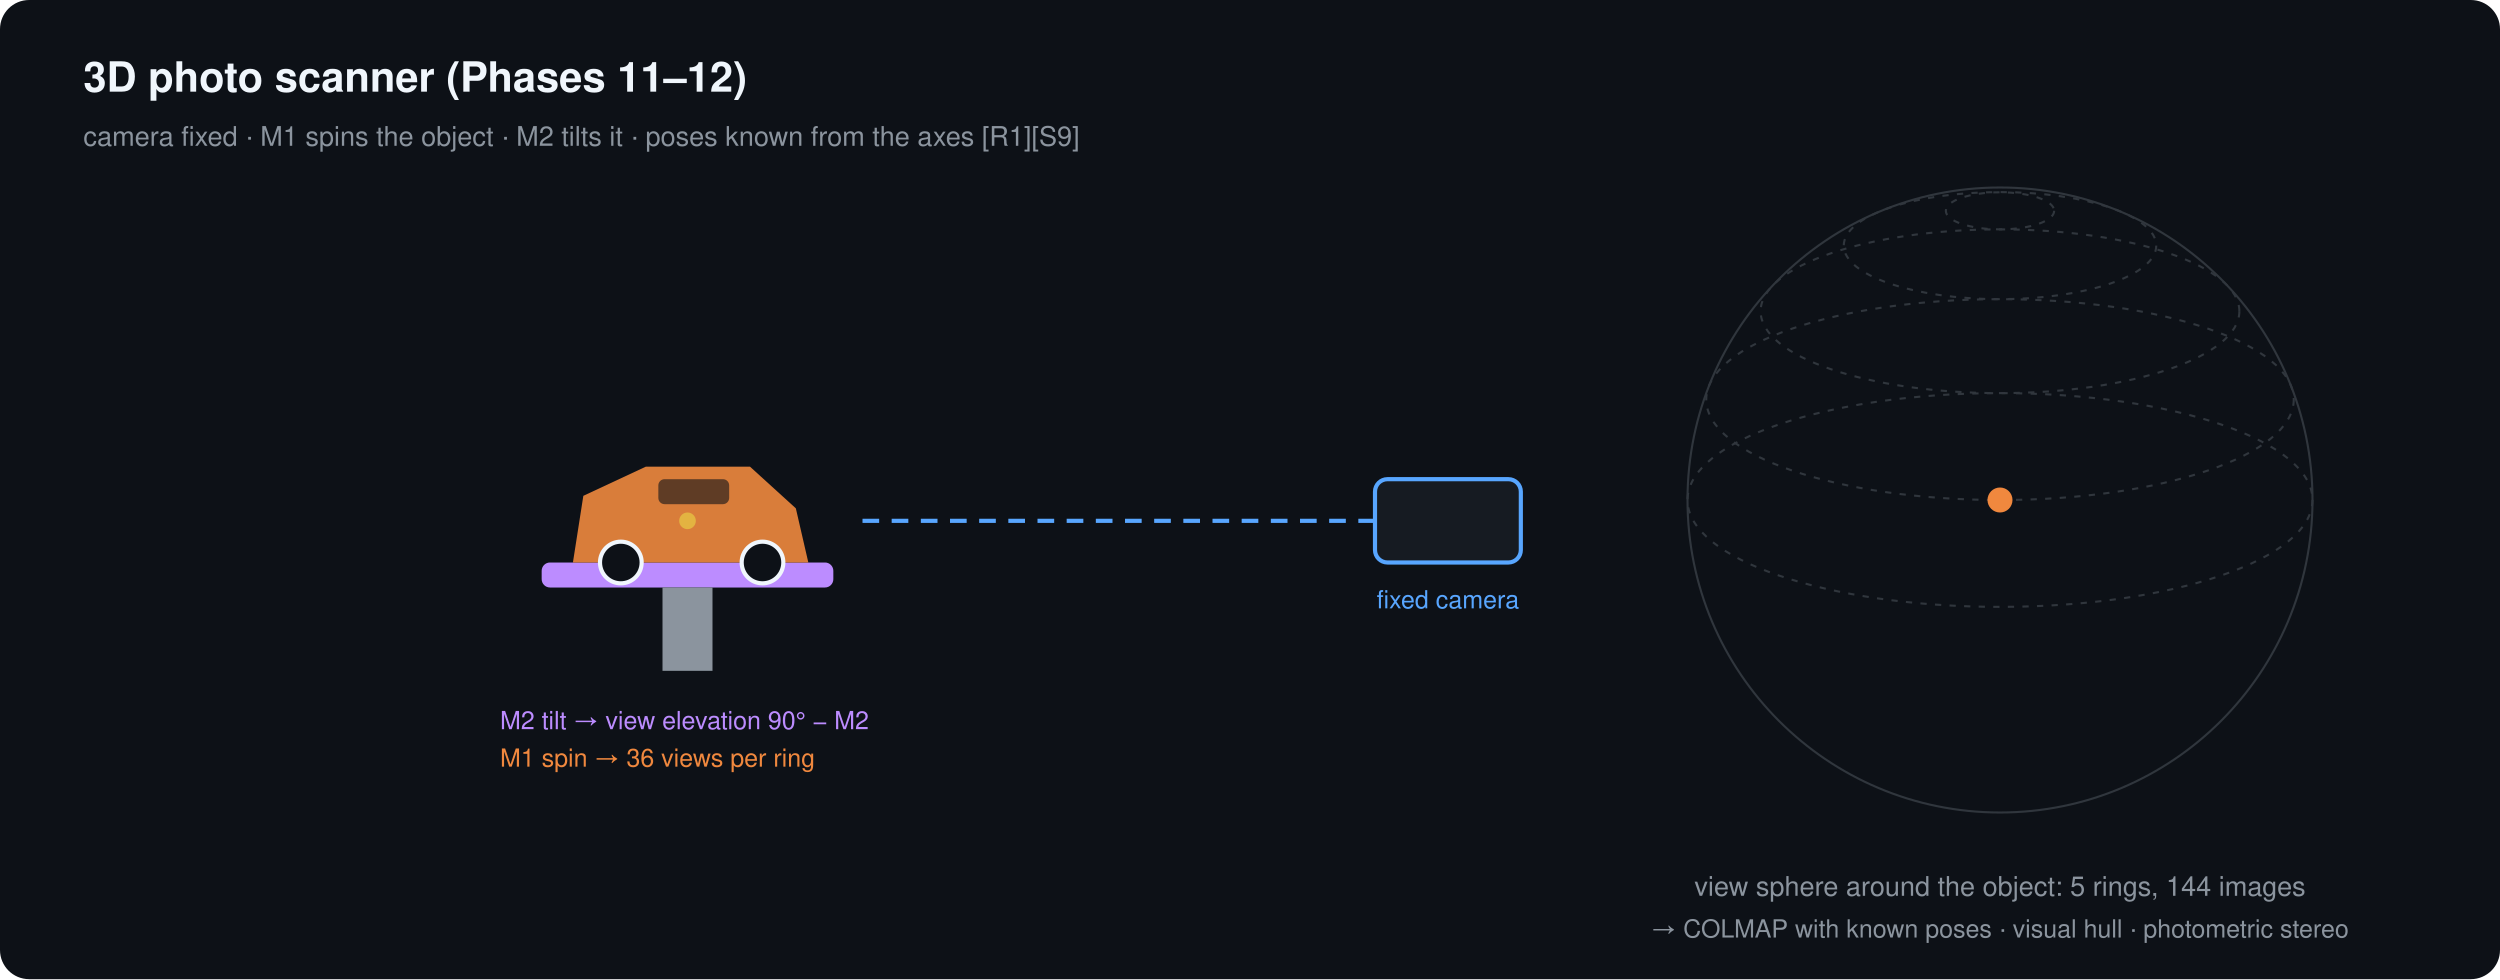
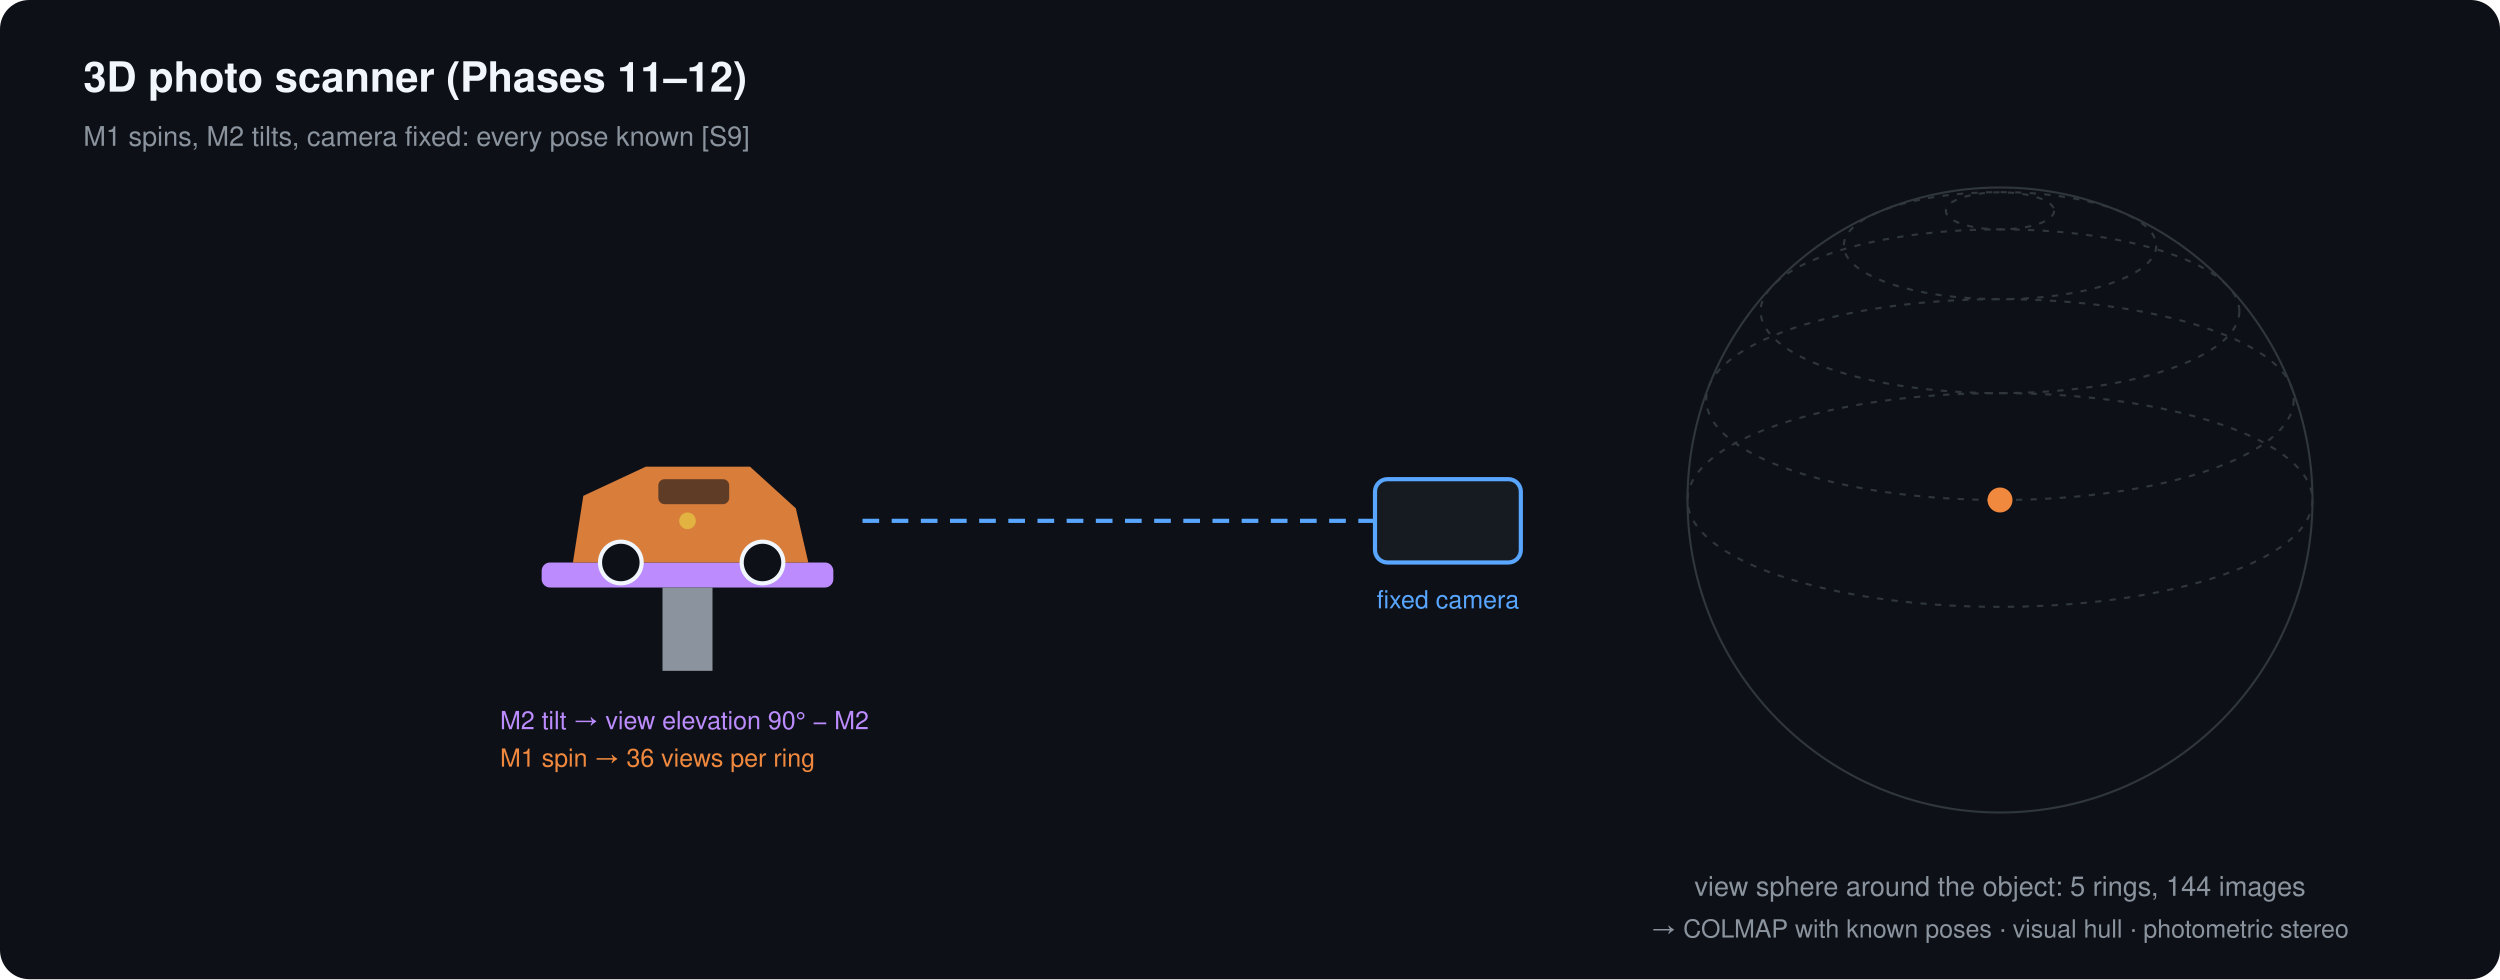
<svg xmlns="http://www.w3.org/2000/svg" viewBox="0 0 1200 470" font-family="Segoe UI,Helvetica,Arial,sans-serif">
  <style>.t{fill:#f0f6fc} .m{fill:#8b949e} .b{font-weight:600} </style>
  <rect width="1200" height="470" rx="14" fill="#0d1117" />
  <text x="40" y="44" class="t b" font-size="20">3D photo scanner (Phases 11–12)</text>
-   <text x="40" y="70" class="m" font-size="13">camera fixed · M1 spins the object · M2 tilts it · poses known from the axes [R1][S9]</text>
+   <text x="40" y="70" class="m" font-size="13">M1 spins, M2 tilts, camera fixed: every pose known [S9]</text>
  <g>
    <animateTransform attributeName="transform" type="rotate" values="0 330 230;-20 330 230;-40 330 230;-60 330 230;0 330 230" keyTimes="0;0.25;0.5;0.75;1" dur="12s" repeatCount="indefinite" calcMode="discrete" />
    <rect x="260" y="270" width="140" height="12" rx="4" fill="#bc8cff" />
    <rect x="318" y="282" width="24" height="40" fill="#8b949e" />
    <path d="M275 270 L280 238 L310 224 L360 224 L382 244 L388 270 Z" fill="#f0883e" opacity="0.9" />
    <rect x="316" y="230" width="34" height="12" rx="3" fill="#0d1117" opacity="0.6">
      <animate attributeName="x" values="290;340;290" dur="3s" repeatCount="indefinite" />
    </rect>
    <circle cx="298" cy="270" r="10" fill="#0d1117" stroke="#f0f6fc" stroke-width="2" />
    <circle cx="366" cy="270" r="10" fill="#0d1117" stroke="#f0f6fc" stroke-width="2" />
  </g>
  <circle cx="330" cy="250" r="4" fill="#e3b341" />
  <line x1="660" y1="250" x2="410" y2="250" stroke="#58a6ff" stroke-width="2" stroke-dasharray="8 6">
    <animate attributeName="stroke-dashoffset" from="0" to="28" dur="0.8s" repeatCount="indefinite" />
  </line>
  <rect x="660" y="230" width="70" height="40" rx="6" fill="#161b22" stroke="#58a6ff" stroke-width="2" />
  <rect x="660" y="230" width="70" height="40" rx="6" fill="#f0f6fc" opacity="0">
    <animate attributeName="opacity" values="0;0.6;0" dur="0.5s" repeatCount="indefinite" />
  </rect>
  <text x="695" y="292" fill="#58a6ff" font-size="12" text-anchor="middle">fixed camera</text>
  <text x="240" y="350" fill="#bc8cff" font-size="12">M2 tilt → view elevation 90° − M2</text>
  <text x="240" y="368" fill="#f0883e" font-size="12">M1 spin → 36 views per ring</text>
  <ellipse cx="960" cy="240" rx="150" ry="150" fill="none" stroke="#30363d" />
  <ellipse cx="960" cy="240.0" rx="150.0" ry="51.3" fill="none" stroke="#30363d" stroke-dasharray="3 4" />
  <circle cx="1110.0" cy="240.0" r="2.4" fill="#2d5a8c" opacity="0">
    <animate attributeName="opacity" values="0;0;1;1" keyTimes="0;0.000;0.010;1" dur="12s" repeatCount="indefinite" />
  </circle>
  <circle cx="1107.7" cy="248.9" r="2.4" fill="#2d5a8c" opacity="0">
    <animate attributeName="opacity" values="0;0;1;1" keyTimes="0;0.006;0.016;1" dur="12s" repeatCount="indefinite" />
  </circle>
  <circle cx="1101.0" cy="257.5" r="2.4" fill="#2d5a8c" opacity="0">
    <animate attributeName="opacity" values="0;0;1;1" keyTimes="0;0.012;0.022;1" dur="12s" repeatCount="indefinite" />
  </circle>
  <circle cx="1089.9" cy="265.7" r="2.4" fill="#2d5a8c" opacity="0">
    <animate attributeName="opacity" values="0;0;1;1" keyTimes="0;0.017;0.027;1" dur="12s" repeatCount="indefinite" />
  </circle>
  <circle cx="1074.9" cy="273.0" r="2.4" fill="#2d5a8c" opacity="0">
    <animate attributeName="opacity" values="0;0;1;1" keyTimes="0;0.023;0.033;1" dur="12s" repeatCount="indefinite" />
  </circle>
  <circle cx="1056.4" cy="279.3" r="2.4" fill="#2d5a8c" opacity="0">
    <animate attributeName="opacity" values="0;0;1;1" keyTimes="0;0.029;0.039;1" dur="12s" repeatCount="indefinite" />
  </circle>
  <circle cx="1035.0" cy="284.4" r="2.4" fill="#2d5a8c" opacity="0">
    <animate attributeName="opacity" values="0;0;1;1" keyTimes="0;0.035;0.045;1" dur="12s" repeatCount="indefinite" />
  </circle>
  <circle cx="1011.3" cy="288.2" r="2.4" fill="#2d5a8c" opacity="0">
    <animate attributeName="opacity" values="0;0;1;1" keyTimes="0;0.041;0.051;1" dur="12s" repeatCount="indefinite" />
  </circle>
  <circle cx="986.0" cy="290.5" r="2.4" fill="#2d5a8c" opacity="0">
    <animate attributeName="opacity" values="0;0;1;1" keyTimes="0;0.046;0.056;1" dur="12s" repeatCount="indefinite" />
  </circle>
  <circle cx="960.0" cy="291.3" r="2.4" fill="#2d5a8c" opacity="0">
    <animate attributeName="opacity" values="0;0;1;1" keyTimes="0;0.052;0.062;1" dur="12s" repeatCount="indefinite" />
  </circle>
  <circle cx="934.0" cy="290.5" r="2.4" fill="#2d5a8c" opacity="0">
    <animate attributeName="opacity" values="0;0;1;1" keyTimes="0;0.058;0.068;1" dur="12s" repeatCount="indefinite" />
  </circle>
  <circle cx="908.7" cy="288.2" r="2.4" fill="#2d5a8c" opacity="0">
    <animate attributeName="opacity" values="0;0;1;1" keyTimes="0;0.064;0.074;1" dur="12s" repeatCount="indefinite" />
  </circle>
  <circle cx="885.0" cy="284.4" r="2.4" fill="#2d5a8c" opacity="0">
    <animate attributeName="opacity" values="0;0;1;1" keyTimes="0;0.069;0.079;1" dur="12s" repeatCount="indefinite" />
  </circle>
  <circle cx="863.6" cy="279.3" r="2.4" fill="#2d5a8c" opacity="0">
    <animate attributeName="opacity" values="0;0;1;1" keyTimes="0;0.075;0.085;1" dur="12s" repeatCount="indefinite" />
  </circle>
  <circle cx="845.1" cy="273.0" r="2.4" fill="#2d5a8c" opacity="0">
    <animate attributeName="opacity" values="0;0;1;1" keyTimes="0;0.081;0.091;1" dur="12s" repeatCount="indefinite" />
  </circle>
  <circle cx="830.1" cy="265.7" r="2.4" fill="#2d5a8c" opacity="0">
    <animate attributeName="opacity" values="0;0;1;1" keyTimes="0;0.087;0.097;1" dur="12s" repeatCount="indefinite" />
  </circle>
  <circle cx="819.0" cy="257.5" r="2.4" fill="#2d5a8c" opacity="0">
    <animate attributeName="opacity" values="0;0;1;1" keyTimes="0;0.093;0.103;1" dur="12s" repeatCount="indefinite" />
  </circle>
  <circle cx="812.3" cy="248.9" r="2.4" fill="#2d5a8c" opacity="0">
    <animate attributeName="opacity" values="0;0;1;1" keyTimes="0;0.098;0.108;1" dur="12s" repeatCount="indefinite" />
  </circle>
  <circle cx="810.0" cy="240.0" r="2.4" fill="#2d5a8c" opacity="0">
    <animate attributeName="opacity" values="0;0;1;1" keyTimes="0;0.104;0.114;1" dur="12s" repeatCount="indefinite" />
  </circle>
  <circle cx="812.3" cy="231.1" r="3.2" fill="#58a6ff" opacity="0">
    <animate attributeName="opacity" values="0;0;1;1" keyTimes="0;0.110;0.120;1" dur="12s" repeatCount="indefinite" />
  </circle>
  <circle cx="819.0" cy="222.5" r="3.2" fill="#58a6ff" opacity="0">
    <animate attributeName="opacity" values="0;0;1;1" keyTimes="0;0.116;0.126;1" dur="12s" repeatCount="indefinite" />
  </circle>
  <circle cx="830.1" cy="214.3" r="3.2" fill="#58a6ff" opacity="0">
    <animate attributeName="opacity" values="0;0;1;1" keyTimes="0;0.122;0.132;1" dur="12s" repeatCount="indefinite" />
  </circle>
  <circle cx="845.1" cy="207.0" r="3.2" fill="#58a6ff" opacity="0">
    <animate attributeName="opacity" values="0;0;1;1" keyTimes="0;0.127;0.137;1" dur="12s" repeatCount="indefinite" />
  </circle>
  <circle cx="863.6" cy="200.7" r="3.2" fill="#58a6ff" opacity="0">
    <animate attributeName="opacity" values="0;0;1;1" keyTimes="0;0.133;0.143;1" dur="12s" repeatCount="indefinite" />
  </circle>
  <circle cx="885.0" cy="195.6" r="3.2" fill="#58a6ff" opacity="0">
    <animate attributeName="opacity" values="0;0;1;1" keyTimes="0;0.139;0.149;1" dur="12s" repeatCount="indefinite" />
  </circle>
  <circle cx="908.7" cy="191.8" r="3.2" fill="#58a6ff" opacity="0">
    <animate attributeName="opacity" values="0;0;1;1" keyTimes="0;0.145;0.155;1" dur="12s" repeatCount="indefinite" />
  </circle>
  <circle cx="934.0" cy="189.5" r="3.2" fill="#58a6ff" opacity="0">
    <animate attributeName="opacity" values="0;0;1;1" keyTimes="0;0.150;0.160;1" dur="12s" repeatCount="indefinite" />
  </circle>
  <circle cx="960.0" cy="188.7" r="3.2" fill="#58a6ff" opacity="0">
    <animate attributeName="opacity" values="0;0;1;1" keyTimes="0;0.156;0.166;1" dur="12s" repeatCount="indefinite" />
  </circle>
  <circle cx="986.0" cy="189.5" r="3.2" fill="#58a6ff" opacity="0">
    <animate attributeName="opacity" values="0;0;1;1" keyTimes="0;0.162;0.172;1" dur="12s" repeatCount="indefinite" />
  </circle>
  <circle cx="1011.3" cy="191.8" r="3.2" fill="#58a6ff" opacity="0">
    <animate attributeName="opacity" values="0;0;1;1" keyTimes="0;0.168;0.178;1" dur="12s" repeatCount="indefinite" />
  </circle>
  <circle cx="1035.0" cy="195.6" r="3.2" fill="#58a6ff" opacity="0">
    <animate attributeName="opacity" values="0;0;1;1" keyTimes="0;0.174;0.184;1" dur="12s" repeatCount="indefinite" />
  </circle>
  <circle cx="1056.4" cy="200.7" r="3.2" fill="#58a6ff" opacity="0">
    <animate attributeName="opacity" values="0;0;1;1" keyTimes="0;0.179;0.189;1" dur="12s" repeatCount="indefinite" />
  </circle>
  <circle cx="1074.9" cy="207.0" r="3.2" fill="#58a6ff" opacity="0">
    <animate attributeName="opacity" values="0;0;1;1" keyTimes="0;0.185;0.195;1" dur="12s" repeatCount="indefinite" />
  </circle>
  <circle cx="1089.9" cy="214.3" r="3.2" fill="#58a6ff" opacity="0">
    <animate attributeName="opacity" values="0;0;1;1" keyTimes="0;0.191;0.201;1" dur="12s" repeatCount="indefinite" />
  </circle>
  <circle cx="1101.0" cy="222.5" r="3.2" fill="#58a6ff" opacity="0">
    <animate attributeName="opacity" values="0;0;1;1" keyTimes="0;0.197;0.207;1" dur="12s" repeatCount="indefinite" />
  </circle>
  <circle cx="1107.7" cy="231.1" r="3.2" fill="#58a6ff" opacity="0">
    <animate attributeName="opacity" values="0;0;1;1" keyTimes="0;0.203;0.213;1" dur="12s" repeatCount="indefinite" />
  </circle>
  <ellipse cx="960" cy="191.8" rx="141.0" ry="48.2" fill="none" stroke="#30363d" stroke-dasharray="3 4" />
  <circle cx="1101.0" cy="191.8" r="2.4" fill="#2d5a8c" opacity="0">
    <animate attributeName="opacity" values="0;0;1;1" keyTimes="0;0.208;0.218;1" dur="12s" repeatCount="indefinite" />
  </circle>
  <circle cx="1098.8" cy="200.2" r="2.4" fill="#2d5a8c" opacity="0">
    <animate attributeName="opacity" values="0;0;1;1" keyTimes="0;0.214;0.224;1" dur="12s" repeatCount="indefinite" />
  </circle>
  <circle cx="1092.5" cy="208.3" r="2.4" fill="#2d5a8c" opacity="0">
    <animate attributeName="opacity" values="0;0;1;1" keyTimes="0;0.220;0.230;1" dur="12s" repeatCount="indefinite" />
  </circle>
  <circle cx="1082.1" cy="215.9" r="2.4" fill="#2d5a8c" opacity="0">
    <animate attributeName="opacity" values="0;0;1;1" keyTimes="0;0.226;0.236;1" dur="12s" repeatCount="indefinite" />
  </circle>
  <circle cx="1068.0" cy="222.8" r="2.4" fill="#2d5a8c" opacity="0">
    <animate attributeName="opacity" values="0;0;1;1" keyTimes="0;0.231;0.241;1" dur="12s" repeatCount="indefinite" />
  </circle>
  <circle cx="1050.6" cy="228.7" r="2.4" fill="#2d5a8c" opacity="0">
    <animate attributeName="opacity" values="0;0;1;1" keyTimes="0;0.237;0.247;1" dur="12s" repeatCount="indefinite" />
  </circle>
  <circle cx="1030.5" cy="233.5" r="2.4" fill="#2d5a8c" opacity="0">
    <animate attributeName="opacity" values="0;0;1;1" keyTimes="0;0.243;0.253;1" dur="12s" repeatCount="indefinite" />
  </circle>
  <circle cx="1008.2" cy="237.1" r="2.4" fill="#2d5a8c" opacity="0">
    <animate attributeName="opacity" values="0;0;1;1" keyTimes="0;0.249;0.259;1" dur="12s" repeatCount="indefinite" />
  </circle>
  <circle cx="984.5" cy="239.3" r="2.4" fill="#2d5a8c" opacity="0">
    <animate attributeName="opacity" values="0;0;1;1" keyTimes="0;0.255;0.265;1" dur="12s" repeatCount="indefinite" />
  </circle>
  <circle cx="960.0" cy="240.0" r="2.4" fill="#2d5a8c" opacity="0">
    <animate attributeName="opacity" values="0;0;1;1" keyTimes="0;0.260;0.270;1" dur="12s" repeatCount="indefinite" />
  </circle>
  <circle cx="935.5" cy="239.3" r="2.4" fill="#2d5a8c" opacity="0">
    <animate attributeName="opacity" values="0;0;1;1" keyTimes="0;0.266;0.276;1" dur="12s" repeatCount="indefinite" />
  </circle>
  <circle cx="911.8" cy="237.1" r="2.4" fill="#2d5a8c" opacity="0">
    <animate attributeName="opacity" values="0;0;1;1" keyTimes="0;0.272;0.282;1" dur="12s" repeatCount="indefinite" />
  </circle>
  <circle cx="889.5" cy="233.5" r="2.4" fill="#2d5a8c" opacity="0">
    <animate attributeName="opacity" values="0;0;1;1" keyTimes="0;0.278;0.288;1" dur="12s" repeatCount="indefinite" />
  </circle>
  <circle cx="869.4" cy="228.7" r="2.4" fill="#2d5a8c" opacity="0">
    <animate attributeName="opacity" values="0;0;1;1" keyTimes="0;0.284;0.294;1" dur="12s" repeatCount="indefinite" />
  </circle>
  <circle cx="852.0" cy="222.8" r="2.4" fill="#2d5a8c" opacity="0">
    <animate attributeName="opacity" values="0;0;1;1" keyTimes="0;0.289;0.299;1" dur="12s" repeatCount="indefinite" />
  </circle>
  <circle cx="837.9" cy="215.9" r="2.4" fill="#2d5a8c" opacity="0">
    <animate attributeName="opacity" values="0;0;1;1" keyTimes="0;0.295;0.305;1" dur="12s" repeatCount="indefinite" />
  </circle>
  <circle cx="827.5" cy="208.3" r="2.4" fill="#2d5a8c" opacity="0">
    <animate attributeName="opacity" values="0;0;1;1" keyTimes="0;0.301;0.311;1" dur="12s" repeatCount="indefinite" />
  </circle>
  <circle cx="821.2" cy="200.2" r="2.4" fill="#2d5a8c" opacity="0">
    <animate attributeName="opacity" values="0;0;1;1" keyTimes="0;0.307;0.317;1" dur="12s" repeatCount="indefinite" />
  </circle>
  <circle cx="819.0" cy="191.8" r="2.4" fill="#2d5a8c" opacity="0">
    <animate attributeName="opacity" values="0;0;1;1" keyTimes="0;0.312;0.323;1" dur="12s" repeatCount="indefinite" />
  </circle>
  <circle cx="821.2" cy="183.4" r="3.2" fill="#58a6ff" opacity="0">
    <animate attributeName="opacity" values="0;0;1;1" keyTimes="0;0.318;0.328;1" dur="12s" repeatCount="indefinite" />
  </circle>
  <circle cx="827.5" cy="175.3" r="3.2" fill="#58a6ff" opacity="0">
    <animate attributeName="opacity" values="0;0;1;1" keyTimes="0;0.324;0.334;1" dur="12s" repeatCount="indefinite" />
  </circle>
  <circle cx="837.9" cy="167.7" r="3.2" fill="#58a6ff" opacity="0">
    <animate attributeName="opacity" values="0;0;1;1" keyTimes="0;0.330;0.340;1" dur="12s" repeatCount="indefinite" />
  </circle>
  <circle cx="852.0" cy="160.8" r="3.2" fill="#58a6ff" opacity="0">
    <animate attributeName="opacity" values="0;0;1;1" keyTimes="0;0.336;0.346;1" dur="12s" repeatCount="indefinite" />
  </circle>
  <circle cx="869.4" cy="154.9" r="3.2" fill="#58a6ff" opacity="0">
    <animate attributeName="opacity" values="0;0;1;1" keyTimes="0;0.341;0.351;1" dur="12s" repeatCount="indefinite" />
  </circle>
  <circle cx="889.5" cy="150.0" r="3.2" fill="#58a6ff" opacity="0">
    <animate attributeName="opacity" values="0;0;1;1" keyTimes="0;0.347;0.357;1" dur="12s" repeatCount="indefinite" />
  </circle>
  <circle cx="911.8" cy="146.5" r="3.2" fill="#58a6ff" opacity="0">
    <animate attributeName="opacity" values="0;0;1;1" keyTimes="0;0.353;0.363;1" dur="12s" repeatCount="indefinite" />
  </circle>
  <circle cx="935.5" cy="144.3" r="3.2" fill="#58a6ff" opacity="0">
    <animate attributeName="opacity" values="0;0;1;1" keyTimes="0;0.359;0.369;1" dur="12s" repeatCount="indefinite" />
  </circle>
  <circle cx="960.0" cy="143.6" r="3.2" fill="#58a6ff" opacity="0">
    <animate attributeName="opacity" values="0;0;1;1" keyTimes="0;0.365;0.375;1" dur="12s" repeatCount="indefinite" />
  </circle>
  <circle cx="984.5" cy="144.3" r="3.2" fill="#58a6ff" opacity="0">
    <animate attributeName="opacity" values="0;0;1;1" keyTimes="0;0.370;0.380;1" dur="12s" repeatCount="indefinite" />
  </circle>
  <circle cx="1008.2" cy="146.5" r="3.2" fill="#58a6ff" opacity="0">
    <animate attributeName="opacity" values="0;0;1;1" keyTimes="0;0.376;0.386;1" dur="12s" repeatCount="indefinite" />
  </circle>
  <circle cx="1030.5" cy="150.0" r="3.2" fill="#58a6ff" opacity="0">
    <animate attributeName="opacity" values="0;0;1;1" keyTimes="0;0.382;0.392;1" dur="12s" repeatCount="indefinite" />
  </circle>
  <circle cx="1050.6" cy="154.9" r="3.2" fill="#58a6ff" opacity="0">
    <animate attributeName="opacity" values="0;0;1;1" keyTimes="0;0.388;0.398;1" dur="12s" repeatCount="indefinite" />
  </circle>
  <circle cx="1068.0" cy="160.8" r="3.2" fill="#58a6ff" opacity="0">
    <animate attributeName="opacity" values="0;0;1;1" keyTimes="0;0.394;0.404;1" dur="12s" repeatCount="indefinite" />
  </circle>
  <circle cx="1082.1" cy="167.7" r="3.2" fill="#58a6ff" opacity="0">
    <animate attributeName="opacity" values="0;0;1;1" keyTimes="0;0.399;0.409;1" dur="12s" repeatCount="indefinite" />
  </circle>
  <circle cx="1092.5" cy="175.3" r="3.2" fill="#58a6ff" opacity="0">
    <animate attributeName="opacity" values="0;0;1;1" keyTimes="0;0.405;0.415;1" dur="12s" repeatCount="indefinite" />
  </circle>
  <circle cx="1098.8" cy="183.4" r="3.2" fill="#58a6ff" opacity="0">
    <animate attributeName="opacity" values="0;0;1;1" keyTimes="0;0.411;0.421;1" dur="12s" repeatCount="indefinite" />
  </circle>
  <ellipse cx="960" cy="149.4" rx="114.9" ry="39.3" fill="none" stroke="#30363d" stroke-dasharray="3 4" />
  <circle cx="1074.9" cy="149.4" r="2.4" fill="#2d5a8c" opacity="0">
    <animate attributeName="opacity" values="0;0;1;1" keyTimes="0;0.417;0.427;1" dur="12s" repeatCount="indefinite" />
  </circle>
  <circle cx="1073.2" cy="156.2" r="2.4" fill="#2d5a8c" opacity="0">
    <animate attributeName="opacity" values="0;0;1;1" keyTimes="0;0.422;0.432;1" dur="12s" repeatCount="indefinite" />
  </circle>
  <circle cx="1068.0" cy="162.8" r="2.4" fill="#2d5a8c" opacity="0">
    <animate attributeName="opacity" values="0;0;1;1" keyTimes="0;0.428;0.438;1" dur="12s" repeatCount="indefinite" />
  </circle>
  <circle cx="1059.5" cy="169.0" r="2.4" fill="#2d5a8c" opacity="0">
    <animate attributeName="opacity" values="0;0;1;1" keyTimes="0;0.434;0.444;1" dur="12s" repeatCount="indefinite" />
  </circle>
  <circle cx="1048.0" cy="174.7" r="2.4" fill="#2d5a8c" opacity="0">
    <animate attributeName="opacity" values="0;0;1;1" keyTimes="0;0.440;0.450;1" dur="12s" repeatCount="indefinite" />
  </circle>
  <circle cx="1033.9" cy="179.5" r="2.4" fill="#2d5a8c" opacity="0">
    <animate attributeName="opacity" values="0;0;1;1" keyTimes="0;0.446;0.456;1" dur="12s" repeatCount="indefinite" />
  </circle>
  <circle cx="1017.5" cy="183.4" r="2.4" fill="#2d5a8c" opacity="0">
    <animate attributeName="opacity" values="0;0;1;1" keyTimes="0;0.451;0.461;1" dur="12s" repeatCount="indefinite" />
  </circle>
  <circle cx="999.3" cy="186.3" r="2.4" fill="#2d5a8c" opacity="0">
    <animate attributeName="opacity" values="0;0;1;1" keyTimes="0;0.457;0.467;1" dur="12s" repeatCount="indefinite" />
  </circle>
  <circle cx="980.0" cy="188.1" r="2.4" fill="#2d5a8c" opacity="0">
    <animate attributeName="opacity" values="0;0;1;1" keyTimes="0;0.463;0.473;1" dur="12s" repeatCount="indefinite" />
  </circle>
  <circle cx="960.0" cy="188.7" r="2.4" fill="#2d5a8c" opacity="0">
    <animate attributeName="opacity" values="0;0;1;1" keyTimes="0;0.469;0.479;1" dur="12s" repeatCount="indefinite" />
  </circle>
  <circle cx="940.0" cy="188.1" r="2.4" fill="#2d5a8c" opacity="0">
    <animate attributeName="opacity" values="0;0;1;1" keyTimes="0;0.475;0.485;1" dur="12s" repeatCount="indefinite" />
  </circle>
  <circle cx="920.7" cy="186.3" r="2.4" fill="#2d5a8c" opacity="0">
    <animate attributeName="opacity" values="0;0;1;1" keyTimes="0;0.480;0.490;1" dur="12s" repeatCount="indefinite" />
  </circle>
  <circle cx="902.5" cy="183.4" r="2.4" fill="#2d5a8c" opacity="0">
    <animate attributeName="opacity" values="0;0;1;1" keyTimes="0;0.486;0.496;1" dur="12s" repeatCount="indefinite" />
  </circle>
  <circle cx="886.1" cy="179.5" r="2.4" fill="#2d5a8c" opacity="0">
    <animate attributeName="opacity" values="0;0;1;1" keyTimes="0;0.492;0.502;1" dur="12s" repeatCount="indefinite" />
  </circle>
  <circle cx="872.0" cy="174.7" r="2.4" fill="#2d5a8c" opacity="0">
    <animate attributeName="opacity" values="0;0;1;1" keyTimes="0;0.498;0.508;1" dur="12s" repeatCount="indefinite" />
  </circle>
  <circle cx="860.5" cy="169.0" r="2.4" fill="#2d5a8c" opacity="0">
    <animate attributeName="opacity" values="0;0;1;1" keyTimes="0;0.503;0.513;1" dur="12s" repeatCount="indefinite" />
  </circle>
  <circle cx="852.0" cy="162.8" r="2.4" fill="#2d5a8c" opacity="0">
    <animate attributeName="opacity" values="0;0;1;1" keyTimes="0;0.509;0.519;1" dur="12s" repeatCount="indefinite" />
  </circle>
  <circle cx="846.8" cy="156.2" r="2.4" fill="#2d5a8c" opacity="0">
    <animate attributeName="opacity" values="0;0;1;1" keyTimes="0;0.515;0.525;1" dur="12s" repeatCount="indefinite" />
  </circle>
  <circle cx="845.1" cy="149.4" r="2.4" fill="#2d5a8c" opacity="0">
    <animate attributeName="opacity" values="0;0;1;1" keyTimes="0;0.521;0.531;1" dur="12s" repeatCount="indefinite" />
  </circle>
  <circle cx="846.8" cy="142.6" r="3.2" fill="#58a6ff" opacity="0">
    <animate attributeName="opacity" values="0;0;1;1" keyTimes="0;0.527;0.537;1" dur="12s" repeatCount="indefinite" />
  </circle>
  <circle cx="852.0" cy="136.0" r="3.2" fill="#58a6ff" opacity="0">
    <animate attributeName="opacity" values="0;0;1;1" keyTimes="0;0.532;0.542;1" dur="12s" repeatCount="indefinite" />
  </circle>
  <circle cx="860.5" cy="129.7" r="3.2" fill="#58a6ff" opacity="0">
    <animate attributeName="opacity" values="0;0;1;1" keyTimes="0;0.538;0.548;1" dur="12s" repeatCount="indefinite" />
  </circle>
  <circle cx="872.0" cy="124.1" r="3.2" fill="#58a6ff" opacity="0">
    <animate attributeName="opacity" values="0;0;1;1" keyTimes="0;0.544;0.554;1" dur="12s" repeatCount="indefinite" />
  </circle>
  <circle cx="886.1" cy="119.3" r="3.2" fill="#58a6ff" opacity="0">
    <animate attributeName="opacity" values="0;0;1;1" keyTimes="0;0.550;0.560;1" dur="12s" repeatCount="indefinite" />
  </circle>
  <circle cx="902.5" cy="115.4" r="3.2" fill="#58a6ff" opacity="0">
    <animate attributeName="opacity" values="0;0;1;1" keyTimes="0;0.556;0.566;1" dur="12s" repeatCount="indefinite" />
  </circle>
  <circle cx="920.7" cy="112.5" r="3.2" fill="#58a6ff" opacity="0">
    <animate attributeName="opacity" values="0;0;1;1" keyTimes="0;0.561;0.571;1" dur="12s" repeatCount="indefinite" />
  </circle>
  <circle cx="940.0" cy="110.7" r="3.2" fill="#58a6ff" opacity="0">
    <animate attributeName="opacity" values="0;0;1;1" keyTimes="0;0.567;0.577;1" dur="12s" repeatCount="indefinite" />
  </circle>
  <circle cx="960.0" cy="110.1" r="3.2" fill="#58a6ff" opacity="0">
    <animate attributeName="opacity" values="0;0;1;1" keyTimes="0;0.573;0.583;1" dur="12s" repeatCount="indefinite" />
  </circle>
  <circle cx="980.0" cy="110.7" r="3.2" fill="#58a6ff" opacity="0">
    <animate attributeName="opacity" values="0;0;1;1" keyTimes="0;0.579;0.589;1" dur="12s" repeatCount="indefinite" />
  </circle>
  <circle cx="999.3" cy="112.5" r="3.2" fill="#58a6ff" opacity="0">
    <animate attributeName="opacity" values="0;0;1;1" keyTimes="0;0.584;0.594;1" dur="12s" repeatCount="indefinite" />
  </circle>
  <circle cx="1017.5" cy="115.4" r="3.2" fill="#58a6ff" opacity="0">
    <animate attributeName="opacity" values="0;0;1;1" keyTimes="0;0.590;0.600;1" dur="12s" repeatCount="indefinite" />
  </circle>
  <circle cx="1033.9" cy="119.3" r="3.2" fill="#58a6ff" opacity="0">
    <animate attributeName="opacity" values="0;0;1;1" keyTimes="0;0.596;0.606;1" dur="12s" repeatCount="indefinite" />
  </circle>
  <circle cx="1048.0" cy="124.1" r="3.2" fill="#58a6ff" opacity="0">
    <animate attributeName="opacity" values="0;0;1;1" keyTimes="0;0.602;0.612;1" dur="12s" repeatCount="indefinite" />
  </circle>
  <circle cx="1059.5" cy="129.7" r="3.2" fill="#58a6ff" opacity="0">
    <animate attributeName="opacity" values="0;0;1;1" keyTimes="0;0.608;0.618;1" dur="12s" repeatCount="indefinite" />
  </circle>
  <circle cx="1068.0" cy="136.0" r="3.2" fill="#58a6ff" opacity="0">
    <animate attributeName="opacity" values="0;0;1;1" keyTimes="0;0.613;0.623;1" dur="12s" repeatCount="indefinite" />
  </circle>
  <circle cx="1073.2" cy="142.6" r="3.2" fill="#58a6ff" opacity="0">
    <animate attributeName="opacity" values="0;0;1;1" keyTimes="0;0.619;0.629;1" dur="12s" repeatCount="indefinite" />
  </circle>
  <ellipse cx="960" cy="117.9" rx="75.0" ry="25.7" fill="none" stroke="#30363d" stroke-dasharray="3 4" />
  <circle cx="1035.0" cy="117.9" r="2.4" fill="#2d5a8c" opacity="0">
    <animate attributeName="opacity" values="0;0;1;1" keyTimes="0;0.625;0.635;1" dur="12s" repeatCount="indefinite" />
  </circle>
  <circle cx="1032.4" cy="124.6" r="2.4" fill="#2d5a8c" opacity="0">
    <animate attributeName="opacity" values="0;0;1;1" keyTimes="0;0.631;0.641;1" dur="12s" repeatCount="indefinite" />
  </circle>
  <circle cx="1025.0" cy="130.8" r="2.4" fill="#2d5a8c" opacity="0">
    <animate attributeName="opacity" values="0;0;1;1" keyTimes="0;0.637;0.647;1" dur="12s" repeatCount="indefinite" />
  </circle>
  <circle cx="1013.0" cy="136.1" r="2.4" fill="#2d5a8c" opacity="0">
    <animate attributeName="opacity" values="0;0;1;1" keyTimes="0;0.642;0.652;1" dur="12s" repeatCount="indefinite" />
  </circle>
  <circle cx="997.5" cy="140.1" r="2.4" fill="#2d5a8c" opacity="0">
    <animate attributeName="opacity" values="0;0;1;1" keyTimes="0;0.648;0.658;1" dur="12s" repeatCount="indefinite" />
  </circle>
  <circle cx="979.4" cy="142.7" r="2.4" fill="#2d5a8c" opacity="0">
    <animate attributeName="opacity" values="0;0;1;1" keyTimes="0;0.654;0.664;1" dur="12s" repeatCount="indefinite" />
  </circle>
  <circle cx="960.0" cy="143.6" r="2.4" fill="#2d5a8c" opacity="0">
    <animate attributeName="opacity" values="0;0;1;1" keyTimes="0;0.660;0.670;1" dur="12s" repeatCount="indefinite" />
  </circle>
  <circle cx="940.6" cy="142.7" r="2.4" fill="#2d5a8c" opacity="0">
    <animate attributeName="opacity" values="0;0;1;1" keyTimes="0;0.666;0.676;1" dur="12s" repeatCount="indefinite" />
  </circle>
  <circle cx="922.5" cy="140.1" r="2.4" fill="#2d5a8c" opacity="0">
    <animate attributeName="opacity" values="0;0;1;1" keyTimes="0;0.671;0.681;1" dur="12s" repeatCount="indefinite" />
  </circle>
  <circle cx="907.0" cy="136.1" r="2.4" fill="#2d5a8c" opacity="0">
    <animate attributeName="opacity" values="0;0;1;1" keyTimes="0;0.677;0.687;1" dur="12s" repeatCount="indefinite" />
  </circle>
  <circle cx="895.0" cy="130.8" r="2.4" fill="#2d5a8c" opacity="0">
    <animate attributeName="opacity" values="0;0;1;1" keyTimes="0;0.683;0.693;1" dur="12s" repeatCount="indefinite" />
  </circle>
  <circle cx="887.6" cy="124.6" r="2.4" fill="#2d5a8c" opacity="0">
    <animate attributeName="opacity" values="0;0;1;1" keyTimes="0;0.689;0.699;1" dur="12s" repeatCount="indefinite" />
  </circle>
  <circle cx="885.0" cy="117.9" r="2.4" fill="#2d5a8c" opacity="0">
    <animate attributeName="opacity" values="0;0;1;1" keyTimes="0;0.694;0.704;1" dur="12s" repeatCount="indefinite" />
  </circle>
  <circle cx="887.6" cy="111.3" r="3.2" fill="#58a6ff" opacity="0">
    <animate attributeName="opacity" values="0;0;1;1" keyTimes="0;0.700;0.710;1" dur="12s" repeatCount="indefinite" />
  </circle>
  <circle cx="895.0" cy="105.1" r="3.2" fill="#58a6ff" opacity="0">
    <animate attributeName="opacity" values="0;0;1;1" keyTimes="0;0.706;0.716;1" dur="12s" repeatCount="indefinite" />
  </circle>
  <circle cx="907.0" cy="99.8" r="3.2" fill="#58a6ff" opacity="0">
    <animate attributeName="opacity" values="0;0;1;1" keyTimes="0;0.712;0.722;1" dur="12s" repeatCount="indefinite" />
  </circle>
  <circle cx="922.5" cy="95.7" r="3.2" fill="#58a6ff" opacity="0">
    <animate attributeName="opacity" values="0;0;1;1" keyTimes="0;0.718;0.728;1" dur="12s" repeatCount="indefinite" />
  </circle>
  <circle cx="940.6" cy="93.2" r="3.2" fill="#58a6ff" opacity="0">
    <animate attributeName="opacity" values="0;0;1;1" keyTimes="0;0.723;0.733;1" dur="12s" repeatCount="indefinite" />
  </circle>
  <circle cx="960.0" cy="92.3" r="3.2" fill="#58a6ff" opacity="0">
    <animate attributeName="opacity" values="0;0;1;1" keyTimes="0;0.729;0.739;1" dur="12s" repeatCount="indefinite" />
  </circle>
  <circle cx="979.4" cy="93.2" r="3.2" fill="#58a6ff" opacity="0">
    <animate attributeName="opacity" values="0;0;1;1" keyTimes="0;0.735;0.745;1" dur="12s" repeatCount="indefinite" />
  </circle>
  <circle cx="997.5" cy="95.7" r="3.2" fill="#58a6ff" opacity="0">
    <animate attributeName="opacity" values="0;0;1;1" keyTimes="0;0.741;0.751;1" dur="12s" repeatCount="indefinite" />
  </circle>
  <circle cx="1013.0" cy="99.8" r="3.2" fill="#58a6ff" opacity="0">
    <animate attributeName="opacity" values="0;0;1;1" keyTimes="0;0.747;0.757;1" dur="12s" repeatCount="indefinite" />
  </circle>
  <circle cx="1025.0" cy="105.1" r="3.2" fill="#58a6ff" opacity="0">
    <animate attributeName="opacity" values="0;0;1;1" keyTimes="0;0.752;0.762;1" dur="12s" repeatCount="indefinite" />
  </circle>
  <circle cx="1032.4" cy="111.3" r="3.2" fill="#58a6ff" opacity="0">
    <animate attributeName="opacity" values="0;0;1;1" keyTimes="0;0.758;0.768;1" dur="12s" repeatCount="indefinite" />
  </circle>
  <ellipse cx="960" cy="101.2" rx="26.0" ry="8.9" fill="none" stroke="#30363d" stroke-dasharray="3 4" />
  <circle cx="986.0" cy="101.2" r="2.4" fill="#2d5a8c" opacity="0">
    <animate attributeName="opacity" values="0;0;1;1" keyTimes="0;0.764;0.774;1" dur="12s" repeatCount="indefinite" />
  </circle>
  <circle cx="982.6" cy="105.6" r="2.4" fill="#2d5a8c" opacity="0">
    <animate attributeName="opacity" values="0;0;1;1" keyTimes="0;0.770;0.780;1" dur="12s" repeatCount="indefinite" />
  </circle>
  <circle cx="973.0" cy="108.9" r="2.4" fill="#2d5a8c" opacity="0">
    <animate attributeName="opacity" values="0;0;1;1" keyTimes="0;0.775;0.785;1" dur="12s" repeatCount="indefinite" />
  </circle>
  <circle cx="960.0" cy="110.1" r="2.4" fill="#2d5a8c" opacity="0">
    <animate attributeName="opacity" values="0;0;1;1" keyTimes="0;0.781;0.791;1" dur="12s" repeatCount="indefinite" />
  </circle>
  <circle cx="947.0" cy="108.9" r="2.4" fill="#2d5a8c" opacity="0">
    <animate attributeName="opacity" values="0;0;1;1" keyTimes="0;0.787;0.797;1" dur="12s" repeatCount="indefinite" />
  </circle>
  <circle cx="937.4" cy="105.6" r="2.4" fill="#2d5a8c" opacity="0">
    <animate attributeName="opacity" values="0;0;1;1" keyTimes="0;0.793;0.803;1" dur="12s" repeatCount="indefinite" />
  </circle>
  <circle cx="934.0" cy="101.2" r="2.4" fill="#2d5a8c" opacity="0">
    <animate attributeName="opacity" values="0;0;1;1" keyTimes="0;0.799;0.809;1" dur="12s" repeatCount="indefinite" />
  </circle>
  <circle cx="937.4" cy="96.7" r="3.2" fill="#58a6ff" opacity="0">
    <animate attributeName="opacity" values="0;0;1;1" keyTimes="0;0.804;0.814;1" dur="12s" repeatCount="indefinite" />
  </circle>
  <circle cx="947.0" cy="93.5" r="3.2" fill="#58a6ff" opacity="0">
    <animate attributeName="opacity" values="0;0;1;1" keyTimes="0;0.810;0.820;1" dur="12s" repeatCount="indefinite" />
  </circle>
  <circle cx="960.0" cy="92.3" r="3.2" fill="#58a6ff" opacity="0">
    <animate attributeName="opacity" values="0;0;1;1" keyTimes="0;0.816;0.826;1" dur="12s" repeatCount="indefinite" />
  </circle>
  <circle cx="973.0" cy="93.5" r="3.2" fill="#58a6ff" opacity="0">
    <animate attributeName="opacity" values="0;0;1;1" keyTimes="0;0.822;0.832;1" dur="12s" repeatCount="indefinite" />
  </circle>
  <circle cx="982.6" cy="96.7" r="3.2" fill="#58a6ff" opacity="0">
    <animate attributeName="opacity" values="0;0;1;1" keyTimes="0;0.828;0.838;1" dur="12s" repeatCount="indefinite" />
  </circle>
  <circle cx="960" cy="240" r="6" fill="#f0883e" />
  <text x="960" y="430" class="m" font-size="13" text-anchor="middle">view sphere around the object: 5 rings, 144 images</text>
  <text x="960" y="450" class="m" font-size="12" text-anchor="middle">→ COLMAP with known poses · visual hull · photometric stereo</text>
</svg>
